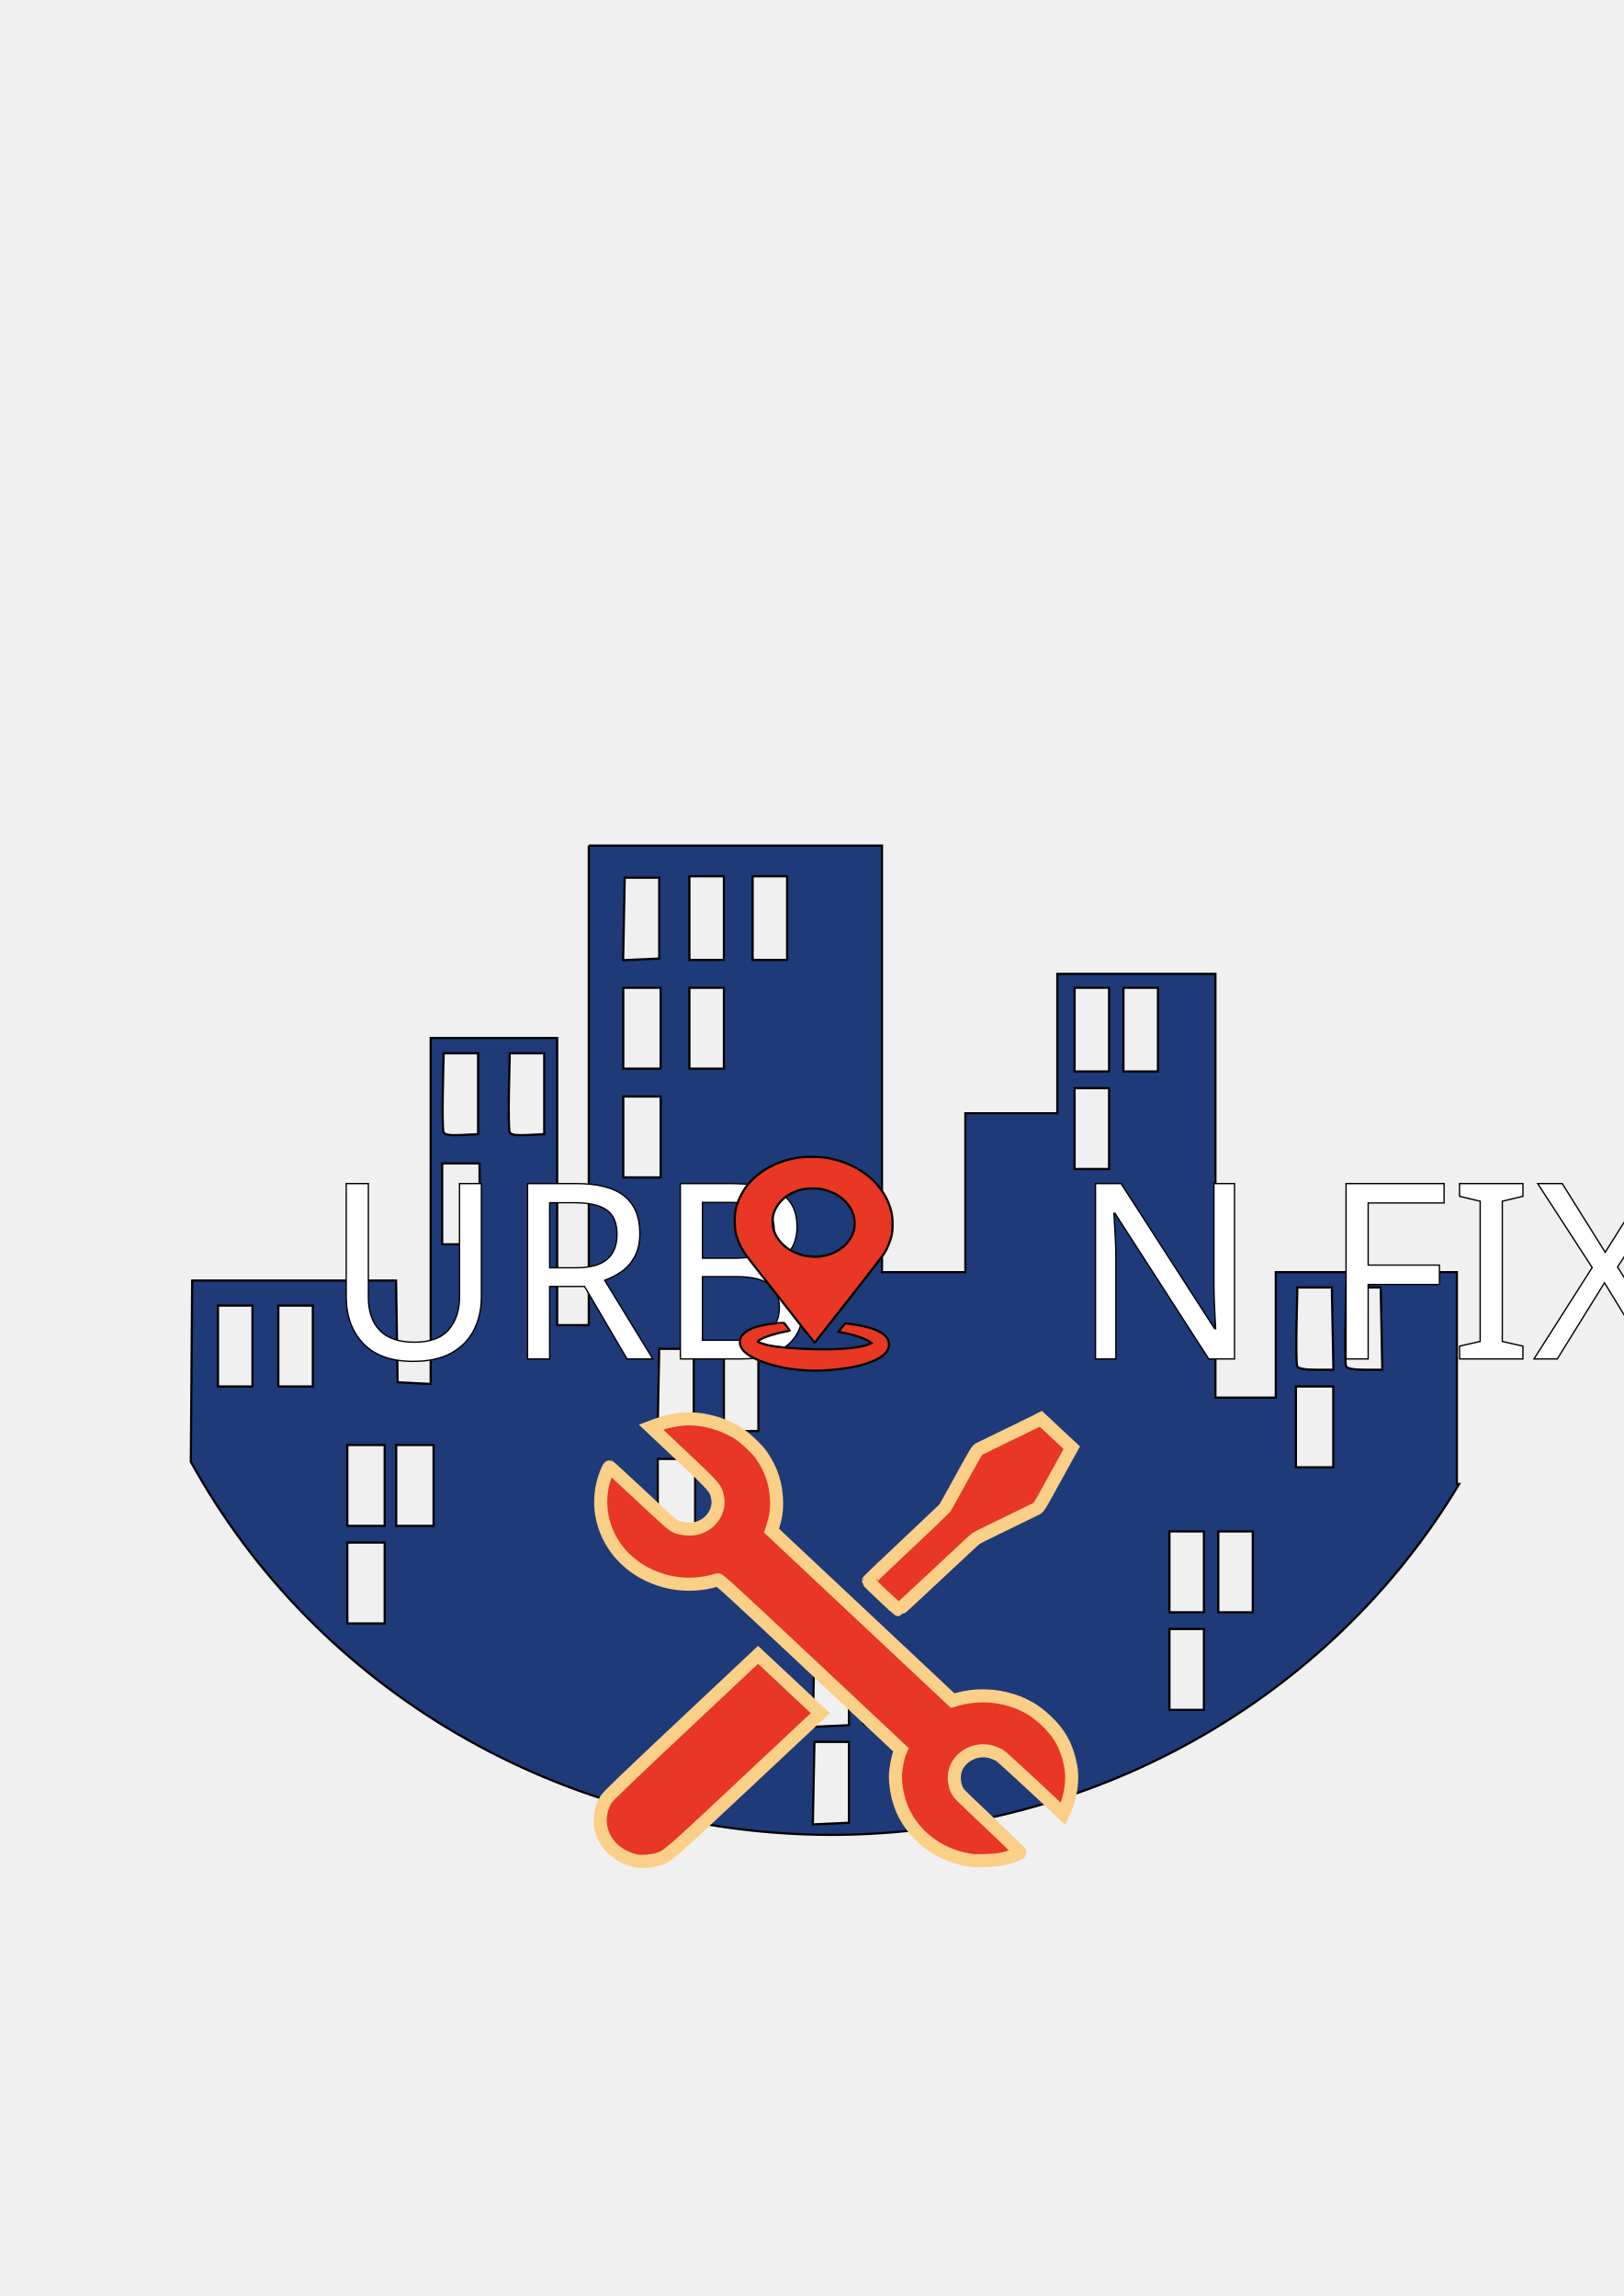
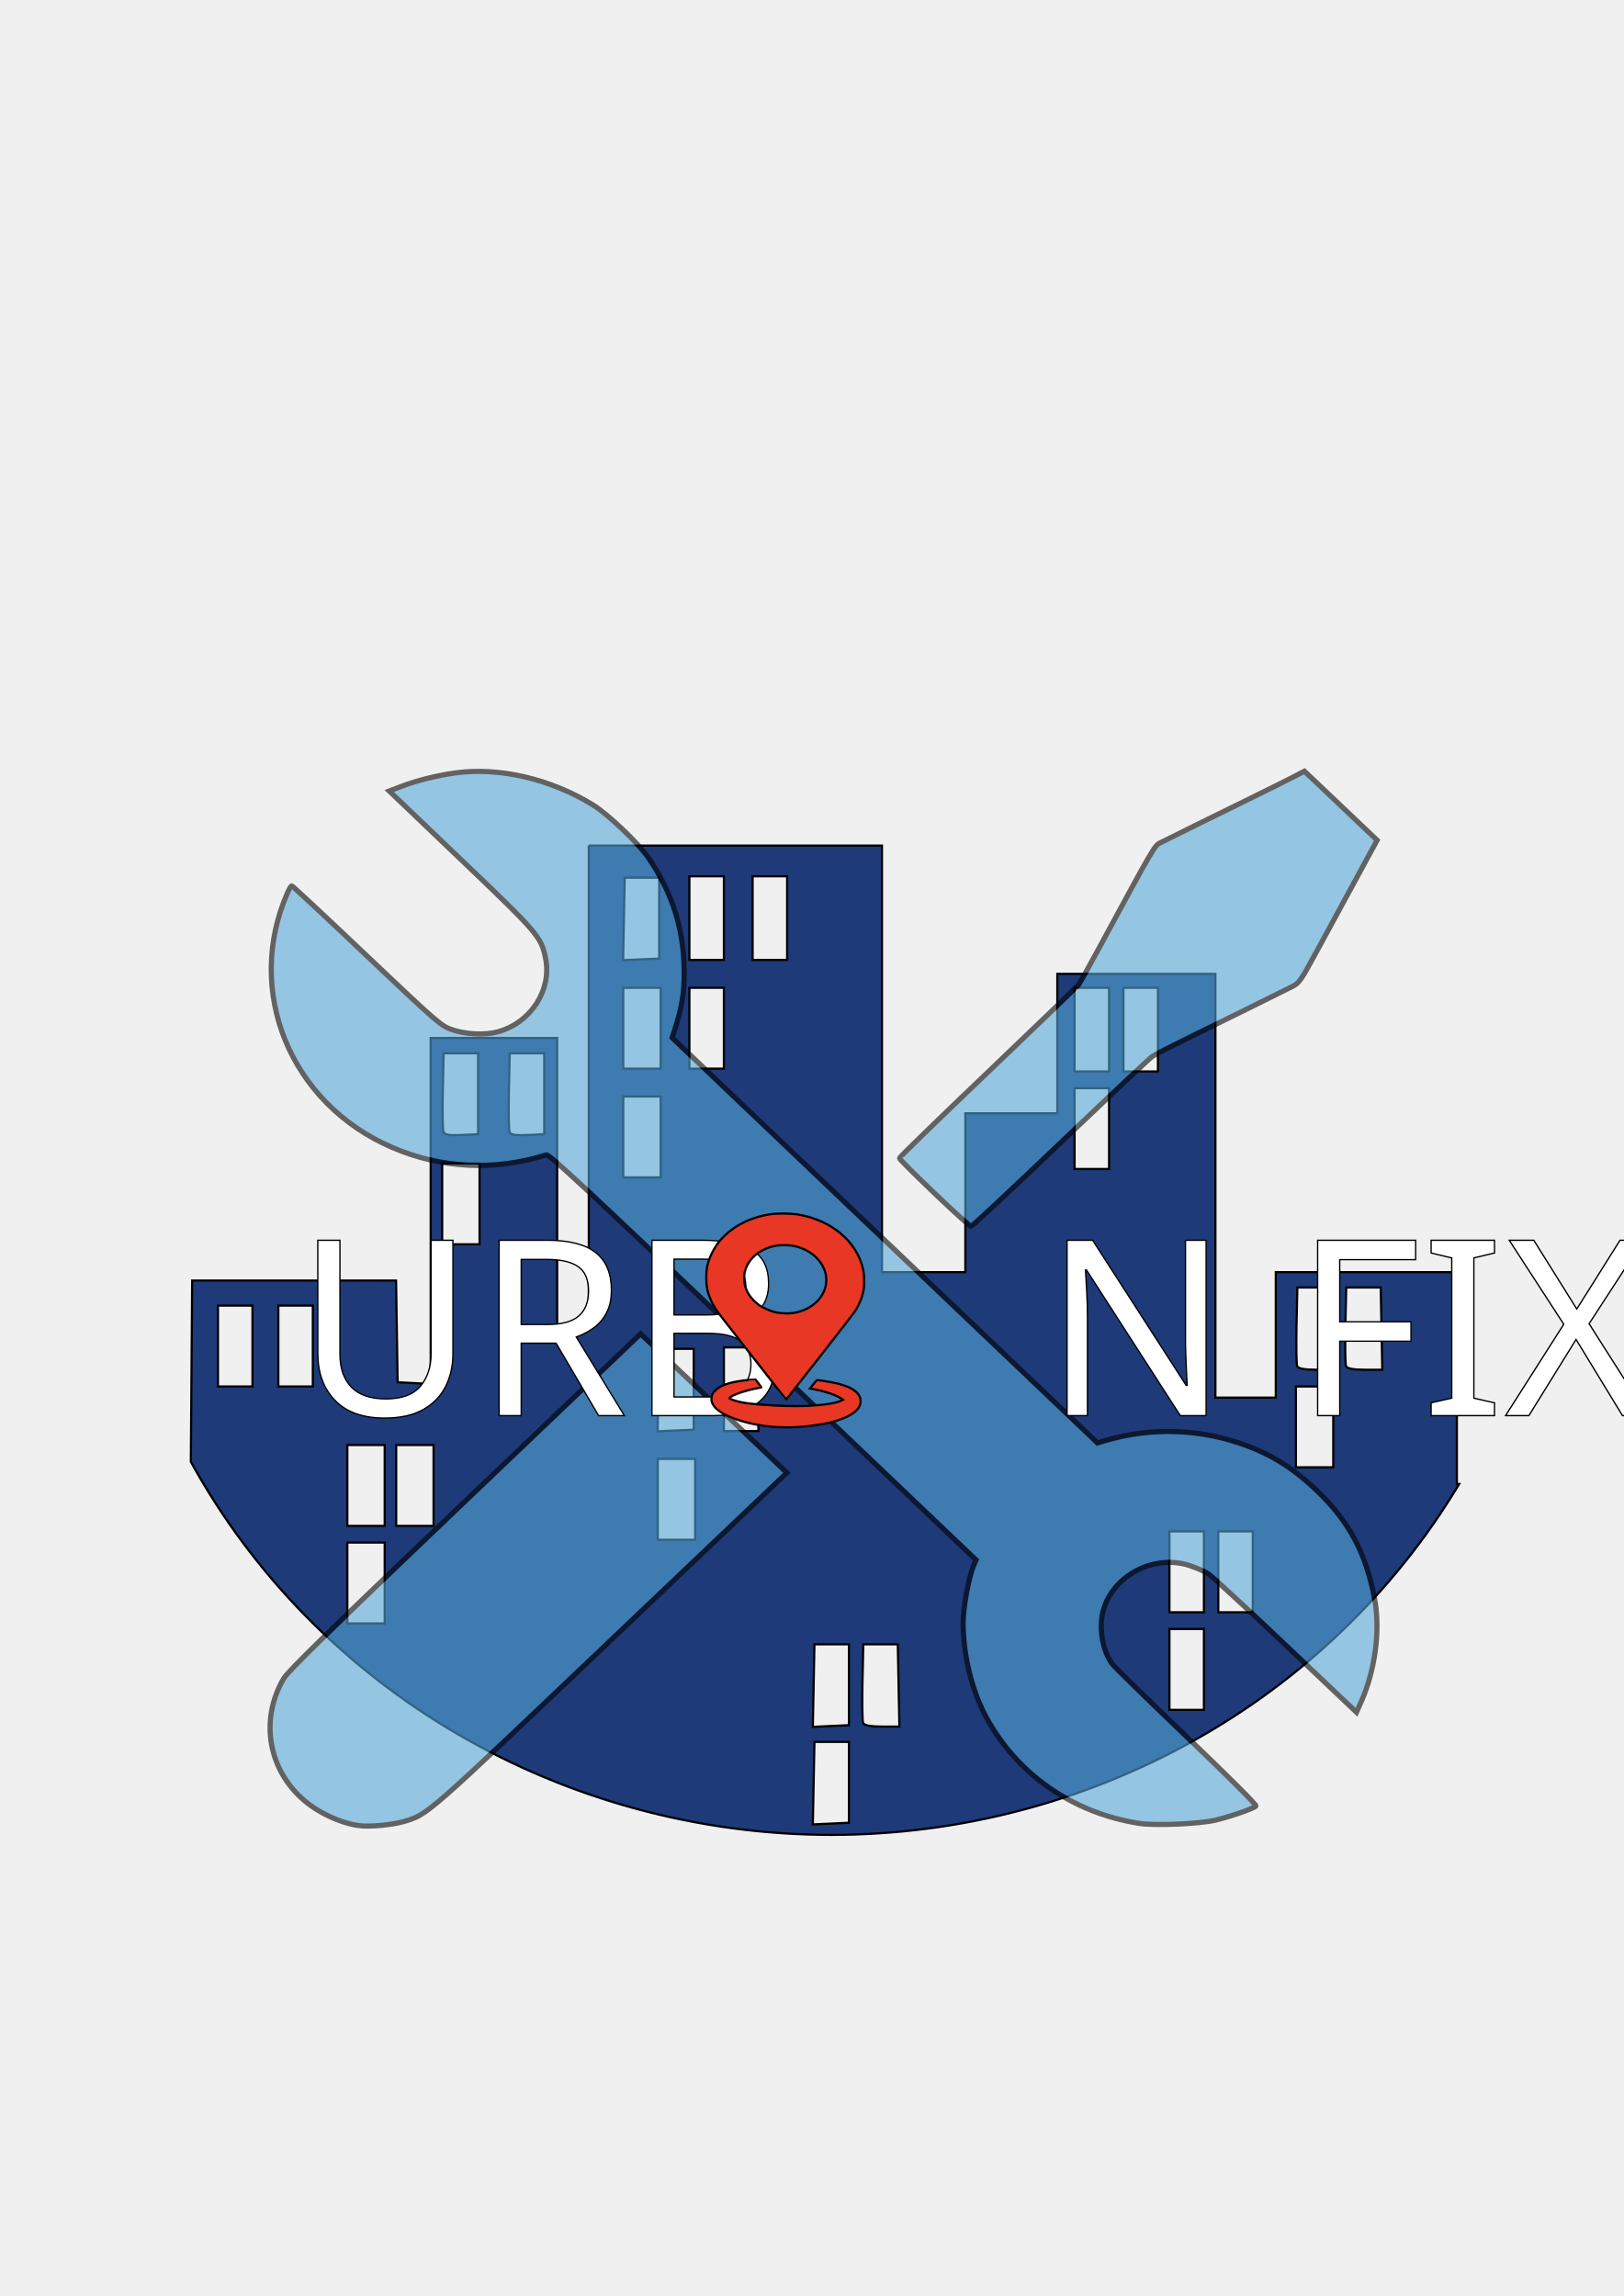
<svg xmlns="http://www.w3.org/2000/svg" xmlns:ns1="http://www.openswatchbook.org/uri/2009/osb" xmlns:xlink="http://www.w3.org/1999/xlink" width="210mm" height="297mm" viewBox="0 0 744.094 1052.362" id="svg2" version="1.1">
  <defs id="defs4">
-     <linearGradient id="linearGradient4611" ns1:paint="solid">
+     <linearGradient id="linearGradient4611">
      <stop style="stop-color:#e83724;stop-opacity:1;" offset="0" id="stop4609" />
    </linearGradient>
    <linearGradient id="linearGradient4605" ns1:paint="solid">
      <stop style="stop-color:#facf88;stop-opacity:1;" offset="0" id="stop4603" />
    </linearGradient>
    <linearGradient id="linearGradient4599" ns1:paint="solid">
      <stop style="stop-color:#000000;stop-opacity:1;" offset="0" id="stop4597" />
    </linearGradient>
    <linearGradient id="linearGradient4565" ns1:paint="solid">
      <stop style="stop-color:#000000;stop-opacity:1;" offset="0" id="stop4563" />
    </linearGradient>
    <linearGradient xlink:href="#linearGradient4599" id="linearGradient4601" x1="87.45" y1="614.302" x2="668.688" y2="614.302" gradientUnits="userSpaceOnUse" />
-     <linearGradient xlink:href="#linearGradient4605" id="linearGradient4607" x1="272.099" y1="751.434" x2="494.919" y2="751.434" gradientUnits="userSpaceOnUse" />
-     <linearGradient xlink:href="#linearGradient4611" id="linearGradient4613" x1="272.099" y1="751.434" x2="494.919" y2="751.434" gradientUnits="userSpaceOnUse" />
    <linearGradient xlink:href="#linearGradient4565" id="linearGradient4615" gradientUnits="userSpaceOnUse" x1="152.334" y1="577.201" x2="626.397" y2="577.201" />
+     <linearGradient xlink:href="#linearGradient4565" id="linearGradient4379" gradientUnits="userSpaceOnUse" x1="152.334" y1="577.201" x2="626.397" y2="577.201" />
+     <linearGradient xlink:href="#linearGradient4565" id="linearGradient4383" gradientUnits="userSpaceOnUse" x1="152.334" y1="577.201" x2="626.397" y2="577.201" />
  </defs>
  <g id="layer1" />
  <g id="layer2">
    <path style="fill:#1e3a78;fill-opacity:1;stroke:url(#linearGradient4601)" d="m 269.822,387.588 0,109.889 0,109.889 -7.245,0 -7.245,0 0,-65.806 0,-65.806 -28.98,0 -28.98,0 0,79.285 0,79.287 -7.574,-0.384 -7.574,-0.382 -0.36,-23.319 -0.358,-23.319 -46.717,0 -46.717,0 -0.347,46.319 -0.273,36.746 A 333.086,323.095 0 0 0 381.038,841.016 333.086,323.095 0 0 0 668.688,680.199 l -1.045,0 0,-48.556 0,-48.556 -41.495,0 -41.495,0 0,28.75 0,28.75 -13.832,0 -13.832,0 0,-97.111 0,-97.111 -36.225,0 -36.225,0 0,31.944 0,31.944 -21.077,0 -21.077,0 0,36.417 0,36.417 -19.101,0 -19.101,0 0,-97.75 0,-97.75 -67.182,0 -67.182,0 z m 46.105,14.056 7.904,0 7.904,0 0,19.167 0,19.167 -7.904,0 -7.904,0 0,-19.167 0,-19.167 z m 28.98,0 7.904,0 7.904,0 0,19.167 0,19.167 -7.904,0 -7.904,0 0,-19.167 0,-19.167 z m -58.619,0.639 7.904,0 7.904,0 0,18.528 0,18.528 -8.269,0.382 -8.269,0.379 0.365,-18.907 0.365,-18.91 z m -0.659,50.472 8.562,0 8.562,0 0,18.528 0,18.528 -8.562,0 -8.562,0 0,-18.528 0,-18.528 z m 30.298,0 7.904,0 7.904,0 0,18.528 0,18.528 -7.904,0 -7.904,0 0,-18.528 0,-18.528 z m 176.517,0 7.904,0 7.904,0 0,19.167 0,19.167 -7.904,0 -7.904,0 0,-19.167 0,-19.167 z m 22.394,0 7.904,0 7.904,0 0,19.167 0,19.167 -7.904,0 -7.904,0 0,-19.167 0,-19.167 z m -311.539,30.028 7.904,0 7.904,0 0,18.528 0,18.528 -7.59,0.382 c -5.448,0.275 -7.784,-0.101 -8.274,-1.34 -0.376,-0.949 -0.517,-9.46 -0.314,-18.912 l 0.37,-17.185 z m 30.298,0 7.904,0 7.904,0 0,18.528 0,18.528 -7.59,0.382 c -5.448,0.275 -7.784,-0.101 -8.274,-1.34 -0.376,-0.949 -0.517,-9.46 -0.314,-18.912 l 0.37,-17.185 z m 258.847,15.972 7.904,0 7.904,0 0,18.528 0,18.528 -7.904,0 -7.904,0 0,-18.528 0,-18.528 z m -206.814,3.833 8.562,0 8.562,0 0,18.528 0,18.528 -8.562,0 -8.562,0 0,-18.528 0,-18.528 z m -82.989,30.667 8.562,0 8.562,0 0,18.528 0,18.528 -8.562,0 -8.562,0 0,-18.528 0,-18.528 z m 391.893,56.861 7.904,0 7.904,0 0.365,18.847 0.363,18.847 -7.978,0 c -5.334,0 -8.2,-0.551 -8.64,-1.662 -0.362,-0.914 -0.491,-9.395 -0.288,-18.847 l 0.37,-17.185 z m 22.394,0 7.904,0 7.904,0 0.365,18.847 0.363,18.847 -7.978,0 c -5.334,0 -8.2,-0.551 -8.64,-1.662 -0.362,-0.914 -0.491,-9.395 -0.288,-18.847 l 0.37,-17.185 z m -517.036,8.306 7.904,0 7.904,0 0,18.528 0,18.528 -7.904,0 -7.904,0 0,-18.528 0,-18.528 z m 27.663,0 7.904,0 7.904,0 0,18.528 0,18.528 -7.904,0 -7.904,0 0,-18.528 0,-18.528 z m 204.18,19.167 7.904,0 7.904,0 0,19.167 0,19.167 -7.904,0 -7.904,0 0,-19.167 0,-19.167 z m -29.639,0.639 7.904,0 7.904,0 0,18.528 0,18.528 -8.269,0.382 -8.269,0.379 0.365,-18.907 0.365,-18.91 z m 291.779,17.25 8.562,0 8.562,0 0,18.528 0,18.528 -8.562,0 -8.562,0 0,-18.528 0,-18.528 z m -434.705,26.833 8.562,0 8.562,0 0,18.528 0,18.528 -8.562,0 -8.562,0 0,-18.528 0,-18.528 z m 22.394,0 8.562,0 8.562,0 0,18.528 0,18.528 -8.562,0 -8.562,0 0,-18.528 0,-18.528 z m 119.873,6.389 8.562,0 8.562,0 0,18.528 0,18.528 -8.562,0 -8.562,0 0,-18.528 0,-18.528 z m 234.477,33.222 7.904,0 7.904,0 0,18.528 0,18.528 -7.904,0 -7.904,0 0,-18.528 0,-18.528 z m 22.394,0 7.904,0 7.904,0 0,18.528 0,18.528 -7.904,0 -7.904,0 0,-18.528 0,-18.528 z m -399.139,5.111 8.562,0 8.562,0 0,18.528 0,18.528 -8.562,0 -8.562,0 0,-18.528 0,-18.528 z m 376.745,39.611 7.904,0 7.904,0 0,18.528 0,18.528 -7.904,0 -7.904,0 0,-18.528 0,-18.528 z m -162.685,7.028 7.904,0 7.904,0 0,18.528 0,18.528 -8.269,0.382 -8.269,0.379 0.365,-18.907 0.365,-18.91 z m 22.394,0 7.904,0 7.904,0 0.365,18.847 0.363,18.847 -7.978,0 c -5.334,0 -8.2,-0.551 -8.64,-1.662 -0.362,-0.914 -0.491,-9.395 -0.288,-18.847 l 0.37,-17.185 z m -22.394,44.722 7.904,0 7.904,0 0,18.528 0,18.528 -8.269,0.382 -8.269,0.379 0.365,-18.907 0.365,-18.91 z" id="path4266-5" />
  </g>
  <g id="layer4">
-     <path style="display:inline;fill:url(#linearGradient4613);fill-opacity:1;stroke:url(#linearGradient4607);stroke-width:6;stroke-miterlimit:4;stroke-dasharray:none;stroke-opacity:1" d="m 292.358,853.068 c -3.895,-0.563 -8.373,-2.713 -11.32,-5.435 -6.508,-6.011 -7.845,-15.239 -3.311,-22.862 0.83,-1.395 9.007,-9.266 35.374,-34.047 l 34.295,-32.232 14.272,13.362 14.272,13.362 -34.362,32.2 c -36.386,34.097 -35.648,33.461 -40.435,34.873 -2.215,0.654 -6.821,1.062 -8.784,0.778 z m 152.367,-0.425 c -13.092,-2.021 -24.056,-9.583 -30.028,-20.712 -2.707,-5.045 -4.35,-11.801 -4.35,-17.886 0,-2.769 1.085,-8.699 1.973,-10.782 l 0.548,-1.286 -41.598,-39.05 c -34.408,-32.3 -41.718,-39.014 -42.289,-38.84 -10.238,3.116 -20.458,2.631 -30.059,-1.426 -19.948,-8.43 -28.962,-30.121 -20.405,-49.102 0.301,-0.669 0.657,-1.216 0.79,-1.216 0.133,0 6.7,6.036 14.593,13.414 13.413,12.536 14.487,13.462 16.424,14.161 2.748,0.99 6.623,1.197 9.209,0.492 6.451,-1.76 10.571,-8.039 9.298,-14.168 -0.853,-4.108 -1.44,-4.781 -16.534,-18.984 l -13.971,-13.146 2.471,-0.932 c 2.862,-1.079 6.742,-2.035 10.284,-2.534 8.585,-1.21 18.749,1.106 27.056,6.163 2.863,1.743 8.779,7.286 10.698,10.023 4.756,6.785 7.023,13.862 7.063,22.049 0.019,4.035 -0.43,6.789 -1.79,10.96 l -0.56,1.719 41.512,38.958 41.512,38.958 1.831,-0.526 c 8.279,-2.377 17.27,-2.223 25.494,0.438 6.105,1.975 10.52,4.604 15.417,9.179 6.346,5.929 9.716,12.145 11.371,20.97 1.119,5.968 0.105,13.622 -2.603,19.646 l -0.943,2.097 -13.779,-12.872 c -7.578,-7.08 -14.401,-13.271 -15.161,-13.759 -0.76,-0.488 -2.452,-1.219 -3.76,-1.624 -6.763,-2.096 -14.511,1.758 -16.611,8.261 -1.078,3.339 -0.402,7.899 1.577,10.632 0.415,0.573 6.986,6.911 14.602,14.085 8.477,7.985 13.718,13.153 13.512,13.327 -0.604,0.509 -5.022,2.015 -7.892,2.69 -3.121,0.734 -11.832,1.1 -14.902,0.626 z M 404.73,731.434 c -3.751,-3.524 -6.82,-6.548 -6.82,-6.721 0,-0.173 7.771,-7.613 17.27,-16.534 9.498,-8.921 17.481,-16.511 17.738,-16.868 0.258,-0.357 1.873,-3.202 3.59,-6.323 11.755,-21.368 11.133,-20.326 12.569,-21.042 1.912,-0.953 10.025,-4.896 17.07,-8.297 3.611,-1.743 7.524,-3.661 8.697,-4.264 l 2.132,-1.095 7.094,6.637 7.094,6.637 -4.705,8.523 c -2.587,4.688 -5.99,10.857 -7.562,13.711 -2.633,4.78 -2.974,5.247 -4.349,5.936 -2.188,1.097 -12.635,6.181 -19.976,9.722 -3.516,1.696 -6.781,3.342 -7.256,3.658 -0.475,0.316 -8.56,7.809 -17.966,16.65 -9.406,8.841 -17.259,16.075 -17.451,16.075 -0.192,3.2e-4 -3.418,-2.882 -7.169,-6.406 z" id="path4532" />
+     <path style="display:inline;opacity:0.592;fill:#55a7d9;fill-opacity:1;stroke:#000000;stroke-width:2.365;stroke-miterlimit:4;stroke-dasharray:none;stroke-opacity:1" d="m 164.375,836.756 c -9.144,-1.342 -19.656,-6.467 -26.575,-12.955 -15.279,-14.327 -18.416,-36.319 -7.772,-54.488 1.947,-3.324 21.146,-22.084 83.043,-81.145 l 80.51,-76.821 33.505,31.848 33.505,31.848 -80.669,76.745 c -85.421,81.266 -83.689,79.749 -94.924,83.116 -5.2,1.558 -16.013,2.53 -20.622,1.854 z m 357.699,-1.013 c -30.735,-4.816 -56.474,-22.839 -70.493,-49.363 -6.355,-12.023 -10.212,-28.125 -10.212,-42.63 0,-6.6 2.548,-20.733 4.632,-25.697 l 1.287,-3.064 -97.656,-93.071 c -80.776,-76.983 -97.937,-92.985 -99.279,-92.57 -24.035,7.427 -48.028,6.271 -70.567,-3.399 -46.829,-20.092 -67.991,-71.79 -47.904,-117.027 0.708,-1.594 1.542,-2.898 1.854,-2.898 0.312,0 15.728,14.386 34.258,31.969 31.488,29.879 34.01,32.086 38.558,33.75 6.452,2.361 15.548,2.854 21.619,1.172 15.143,-4.194 24.817,-19.16 21.827,-33.768 -2.004,-9.79 -3.381,-11.395 -38.815,-45.246 l -32.798,-31.332 5.801,-2.221 c 6.718,-2.572 15.827,-4.85 24.143,-6.04 20.154,-2.883 44.016,2.635 63.517,14.689 6.722,4.155 20.61,17.366 25.114,23.889 11.165,16.17 16.487,33.039 16.581,52.55 0.046,9.616 -1.01,16.181 -4.202,26.121 l -1.315,4.096 97.453,92.85 97.453,92.85 4.3,-1.253 c 19.436,-5.665 40.542,-5.297 59.849,1.044 14.333,4.708 24.697,10.972 36.194,21.878 14.897,14.13 22.811,28.946 26.696,49.978 2.627,14.225 0.247,32.467 -6.11,46.823 l -2.213,4.997 -32.347,-30.679 c -17.791,-16.873 -33.807,-31.63 -35.591,-32.793 -1.784,-1.163 -5.757,-2.905 -8.828,-3.871 -15.876,-4.995 -34.067,4.19 -38.997,19.69 -2.532,7.959 -0.944,18.827 3.703,25.339 0.974,1.365 16.4,16.471 34.28,33.569 19.901,19.031 32.204,31.349 31.721,31.763 -1.419,1.214 -11.79,4.803 -18.528,6.411 -7.327,1.749 -27.778,2.621 -34.983,1.492 z M 428.181,546.86 c -8.806,-8.398 -16.012,-15.607 -16.012,-16.019 0,-0.412 18.244,-18.145 40.542,-39.406 22.298,-21.261 41.037,-39.352 41.642,-40.202 0.605,-0.85 4.398,-7.631 8.428,-15.07 27.597,-50.928 26.135,-48.443 29.508,-50.151 4.489,-2.272 23.534,-11.67 40.073,-19.774 8.476,-4.153 17.664,-8.727 20.417,-10.162 l 5.006,-2.611 16.654,15.819 16.654,15.819 -11.045,20.313 c -6.074,11.172 -14.063,25.877 -17.752,32.678 -6.181,11.393 -6.983,12.505 -10.21,14.147 -5.136,2.615 -29.662,14.732 -46.896,23.171 -8.253,4.041 -15.918,7.964 -17.033,8.718 -1.115,0.754 -20.095,18.611 -42.178,39.683 -22.082,21.072 -40.518,38.313 -40.969,38.314 -0.45,7.5e-4 -8.024,-6.87 -16.831,-15.268 z" id="path4532" />
  </g>
  <g id="layer3" />
  <g id="layer6" style="display:inline" />
  <g id="layer5">
-     <g id="g4601" transform="translate(0,2.020305)" style="stroke:url(#linearGradient4615);stroke-opacity:1;stroke-width:1;stroke-miterlimit:4;stroke-dasharray:none">
-       <text id="text4140" y="620.832" x="148.547" style="font-style:normal;font-weight:normal;line-height:0%;font-family:sans-serif;letter-spacing:0px;word-spacing:0px;fill:#ffffff;fill-opacity:1;stroke:url(#linearGradient4615);stroke-width:1;stroke-linecap:butt;stroke-linejoin:miter;stroke-miterlimit:4;stroke-dasharray:none;stroke-opacity:1" xml:space="preserve">
-         <tspan transform="matrix(1.329794,0,0,2.061965,-97.08481,-639.4833)" style="font-style:normal;font-variant:normal;font-weight:normal;font-stretch:condensed;font-size:112.576px;line-height:1.25;font-family:Impact;-inkscape-font-specification:'Impact Condensed';fill:#ffffff;stroke:url(#linearGradient4615);stroke-width:0.604;stroke-miterlimit:4;stroke-dasharray:none;stroke-opacity:1" y="620.832" x="148.547" id="tspan4142">URB    N FIX</tspan>
+     <g id="g4601" transform="translate(-13.03046,28.00943)" style="stroke:url(#linearGradient4615);stroke-width:1;stroke-miterlimit:4;stroke-dasharray:none;stroke-opacity:1">
+       <text id="text4140" y="620.832" x="148.547" style="font-style:normal;font-weight:normal;line-height:0%;font-family:sans-serif;letter-spacing:0px;word-spacing:0px;fill:#ffffff;fill-opacity:1;stroke:url(#linearGradient4383);stroke-width:1;stroke-linecap:butt;stroke-linejoin:miter;stroke-miterlimit:4;stroke-dasharray:none;stroke-opacity:1" xml:space="preserve">
+         <tspan transform="matrix(1.329794,0,0,2.061965,-97.08481,-639.4833)" style="font-style:normal;font-variant:normal;font-weight:normal;font-stretch:condensed;font-size:112.576px;line-height:1.25;font-family:Impact;-inkscape-font-specification:'Impact Condensed';fill:#ffffff;stroke:url(#linearGradient4383);stroke-width:0.604;stroke-miterlimit:4;stroke-dasharray:none;stroke-opacity:1" y="620.832" x="148.547" id="tspan4142">URB    N FIX</tspan>
      </text>
-       <path id="path4538" d="m 376.292,626.171 c 5.689,-0.166 13.103,-1.14 17.697,-2.326 9.12,-2.353 13.76,-5.823 13.416,-10.035 -0.324,-3.966 -4.915,-6.752 -13.793,-8.369 -1.5,-0.273 -3.359,-0.564 -4.133,-0.647 -0.773,-0.083 -1.577,-0.192 -1.787,-0.243 -0.273,-0.066 -0.819,0.465 -1.931,1.879 l -1.551,1.971 2.508,0.483 c 4.802,0.925 9.788,2.652 11.842,4.102 l 0.81,0.571 -0.778,0.383 c -2.72,1.34 -9.535,2.289 -17.925,2.495 -7.903,0.195 -21.849,-0.618 -27.113,-1.58 -2.42,-0.442 -5.148,-1.249 -5.929,-1.755 -0.461,-0.298 -0.454,-0.316 0.345,-0.876 1.803,-1.264 7.638,-3.178 11.814,-3.876 1.106,-0.185 2.062,-0.377 2.124,-0.428 0.062,-0.051 -0.503,-0.877 -1.256,-1.835 -0.753,-0.959 -1.386,-1.769 -1.407,-1.801 -0.021,-0.032 -1.393,0.06 -3.05,0.204 -7.43,0.646 -12.334,2.101 -15.006,4.451 -1.605,1.412 -2.124,2.478 -2.11,4.335 0.026,3.467 3.815,6.599 11.066,9.149 7.868,2.767 16.645,4.024 26.146,3.747 z m -1.979,-13.963 c 0.509,-0.661 7.392,-9.428 15.295,-19.484 7.903,-10.055 14.923,-19.166 15.6,-20.246 1.449,-2.312 2.878,-5.798 3.437,-8.383 0.605,-2.801 0.514,-7.982 -0.191,-10.853 -3.031,-12.342 -14.275,-21.801 -29.091,-24.472 -3.747,-0.676 -9.718,-0.765 -13.456,-0.201 -9.978,1.505 -18.445,6.193 -23.895,13.23 -1.11,1.433 -2.688,4.229 -3.515,6.23 -1.367,3.304 -1.831,5.801 -1.807,9.735 0.023,3.927 0.516,6.397 1.953,9.791 1.227,2.898 2.498,4.86 6.173,9.533 1.8,2.289 8.912,11.395 15.805,20.236 6.892,8.841 12.584,16.077 12.648,16.08 0.064,0.003 0.534,-0.534 1.043,-1.195 z m -5.791,-38.709 c -2.167,-0.461 -5.982,-2.113 -7.585,-3.286 -3.147,-2.301 -5.322,-5.179 -6.339,-8.387 -0.689,-2.174 -0.71,-5.461 -0.049,-7.594 1.747,-5.64 6.842,-9.824 13.628,-11.194 2.585,-0.522 6.54,-0.462 9.133,0.137 6.814,1.574 11.948,5.89 13.803,11.604 0.703,2.166 0.729,5.441 0.06,7.594 -1.927,6.2 -7.932,10.666 -15.515,11.538 -1.769,0.203 -5.162,0.007 -7.136,-0.412 z" style="fill:#e83724;fill-opacity:1;stroke:url(#linearGradient4615);stroke-width:1;stroke-miterlimit:4;stroke-dasharray:none;stroke-opacity:1" />
+       <path id="path4538" d="m 376.292,626.171 c 5.689,-0.166 13.103,-1.14 17.697,-2.326 9.12,-2.353 13.76,-5.823 13.416,-10.035 -0.324,-3.966 -4.915,-6.752 -13.793,-8.369 -1.5,-0.273 -3.359,-0.564 -4.133,-0.647 -0.773,-0.083 -1.577,-0.192 -1.787,-0.243 -0.273,-0.066 -0.819,0.465 -1.931,1.879 l -1.551,1.971 2.508,0.483 c 4.802,0.925 9.788,2.652 11.842,4.102 l 0.81,0.571 -0.778,0.383 c -2.72,1.34 -9.535,2.289 -17.925,2.495 -7.903,0.195 -21.849,-0.618 -27.113,-1.58 -2.42,-0.442 -5.148,-1.249 -5.929,-1.755 -0.461,-0.298 -0.454,-0.316 0.345,-0.876 1.803,-1.264 7.638,-3.178 11.814,-3.876 1.106,-0.185 2.062,-0.377 2.124,-0.428 0.062,-0.051 -0.503,-0.877 -1.256,-1.835 -0.753,-0.959 -1.386,-1.769 -1.407,-1.801 -0.021,-0.032 -1.393,0.06 -3.05,0.204 -7.43,0.646 -12.334,2.101 -15.006,4.451 -1.605,1.412 -2.124,2.478 -2.11,4.335 0.026,3.467 3.815,6.599 11.066,9.149 7.868,2.767 16.645,4.024 26.146,3.747 z m -1.979,-13.963 c 0.509,-0.661 7.392,-9.428 15.295,-19.484 7.903,-10.055 14.923,-19.166 15.6,-20.246 1.449,-2.312 2.878,-5.798 3.437,-8.383 0.605,-2.801 0.514,-7.982 -0.191,-10.853 -3.031,-12.342 -14.275,-21.801 -29.091,-24.472 -3.747,-0.676 -9.718,-0.765 -13.456,-0.201 -9.978,1.505 -18.445,6.193 -23.895,13.23 -1.11,1.433 -2.688,4.229 -3.515,6.23 -1.367,3.304 -1.831,5.801 -1.807,9.735 0.023,3.927 0.516,6.397 1.953,9.791 1.227,2.898 2.498,4.86 6.173,9.533 1.8,2.289 8.912,11.395 15.805,20.236 6.892,8.841 12.584,16.077 12.648,16.08 0.064,0.003 0.534,-0.534 1.043,-1.195 z m -5.791,-38.709 c -2.167,-0.461 -5.982,-2.113 -7.585,-3.286 -3.147,-2.301 -5.322,-5.179 -6.339,-8.387 -0.689,-2.174 -0.71,-5.461 -0.049,-7.594 1.747,-5.64 6.842,-9.824 13.628,-11.194 2.585,-0.522 6.54,-0.462 9.133,0.137 6.814,1.574 11.948,5.89 13.803,11.604 0.703,2.166 0.729,5.441 0.06,7.594 -1.927,6.2 -7.932,10.666 -15.515,11.538 -1.769,0.203 -5.162,0.007 -7.136,-0.412 z" style="fill:#e83724;fill-opacity:1;stroke:url(#linearGradient4379);stroke-width:1;stroke-miterlimit:4;stroke-dasharray:none;stroke-opacity:1" />
    </g>
    <text xml:space="preserve" style="font-style:normal;font-weight:normal;font-size:37.5px;line-height:722.85;font-family:sans-serif;letter-spacing:61.462px;word-spacing:0px;fill:#000000;fill-opacity:1;stroke:none;stroke-width:0.938" x="334.297" y="571.277" id="text21">
-       <tspan id="tspan19" x="334.297" y="571.277" style="stroke-width:0.938">  </tspan>
+       <tspan id="tspan19" x="334.297" y="571.277" style="stroke-width:0.938" />
    </text>
  </g>
</svg>
